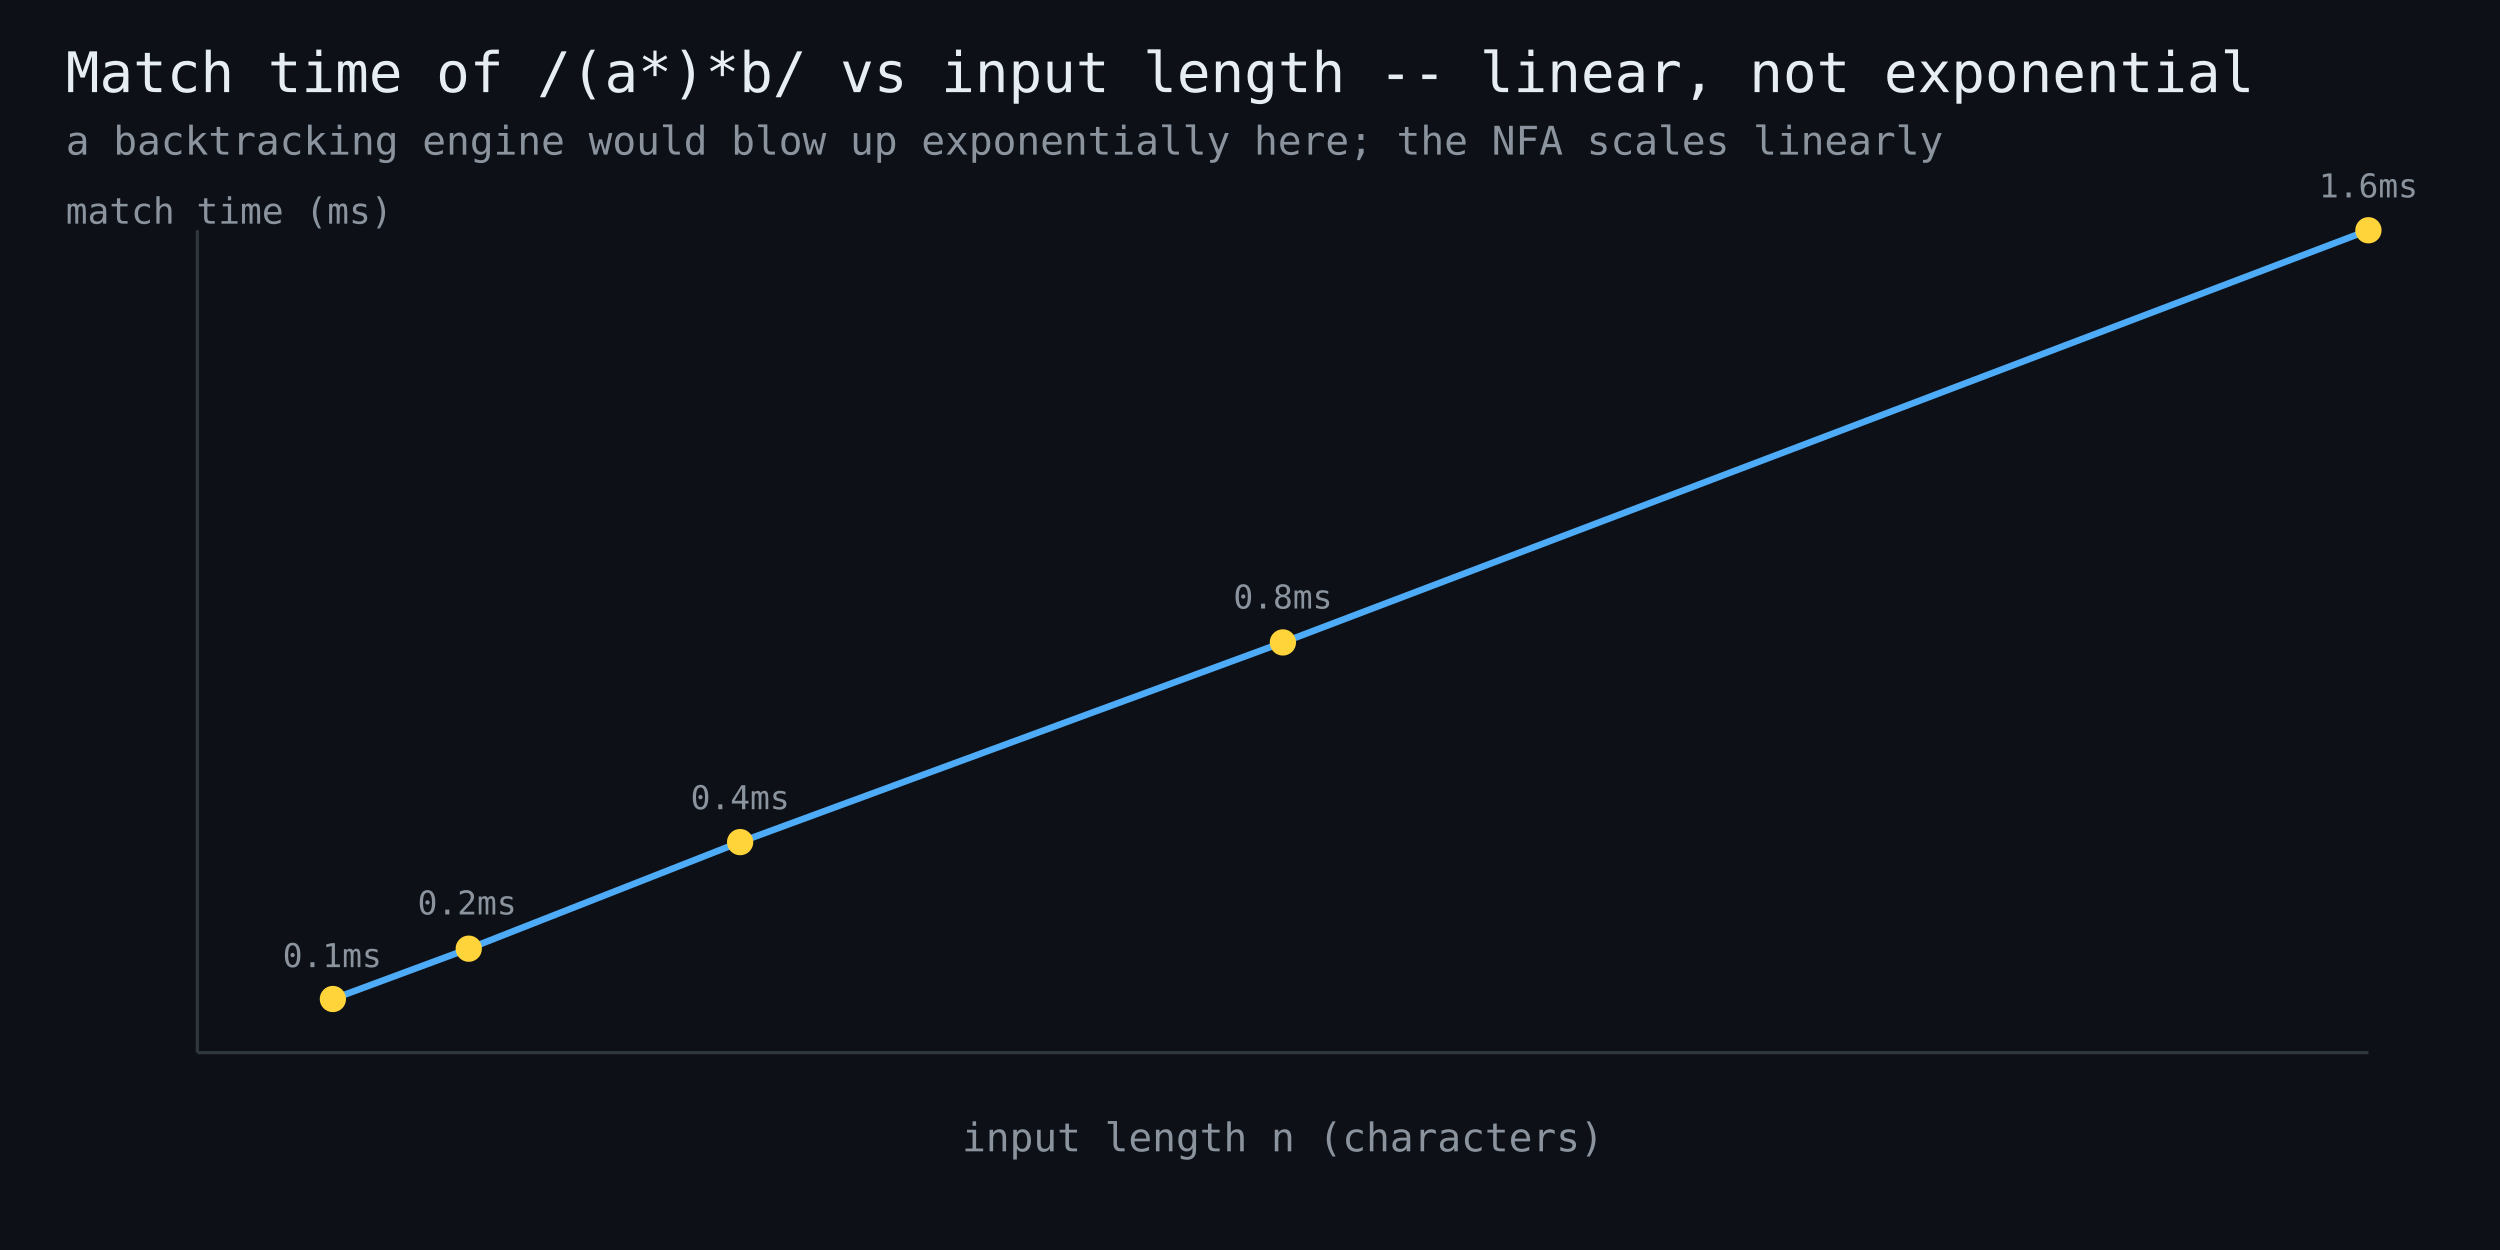
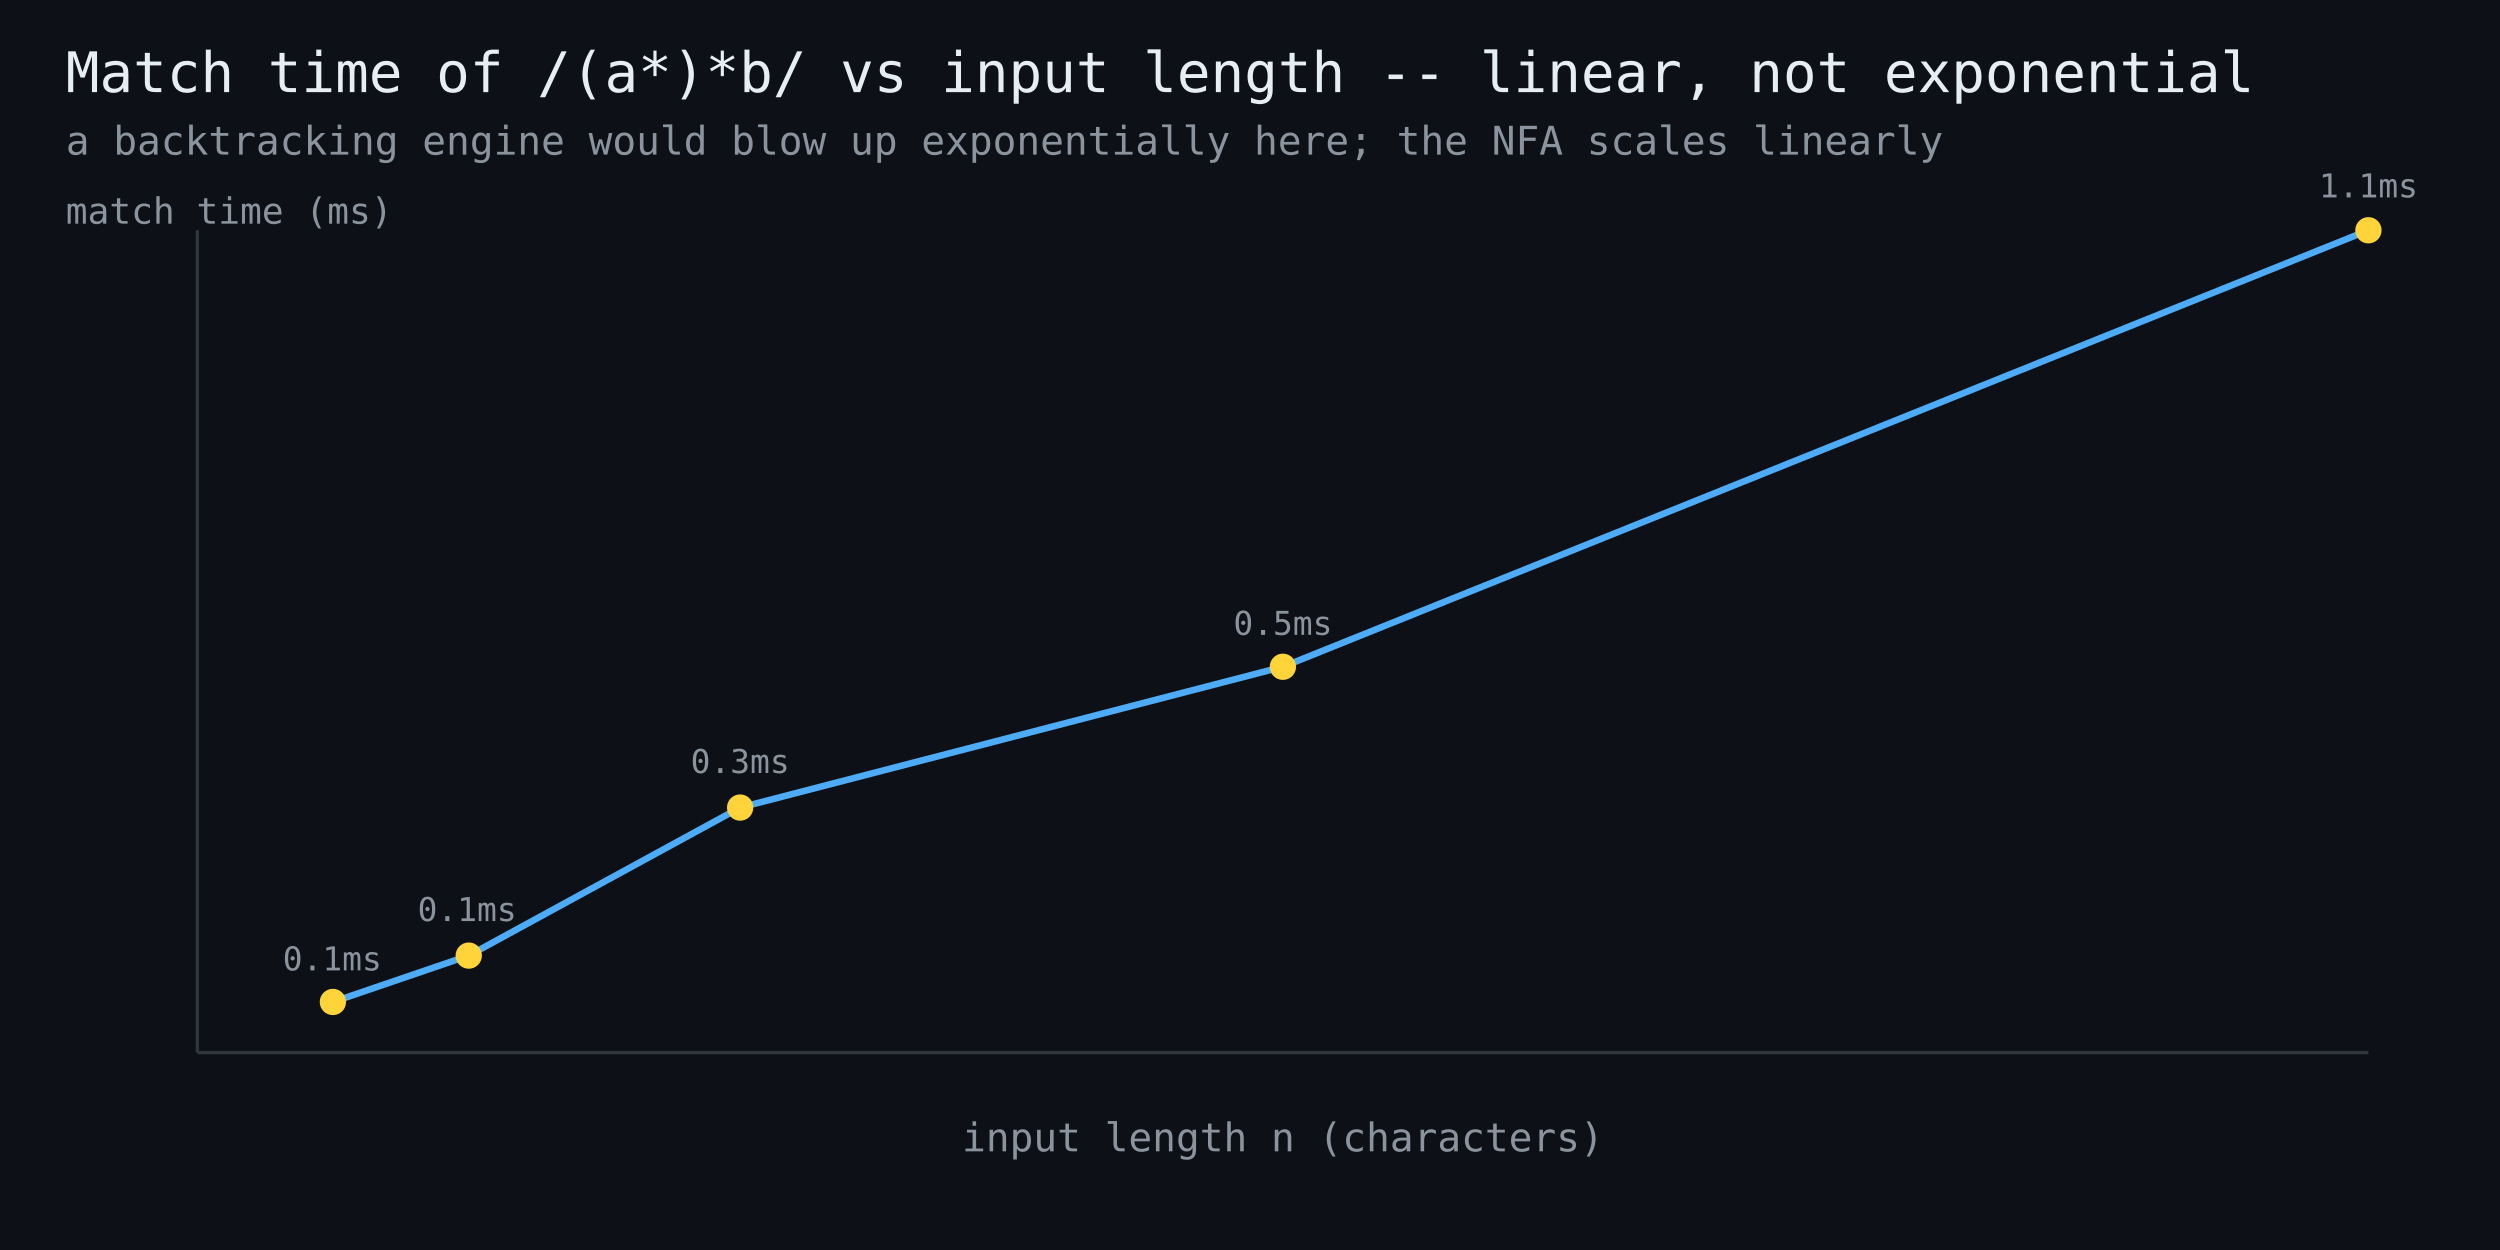
<svg xmlns="http://www.w3.org/2000/svg" width="760" height="380" viewBox="0 0 760 380" font-family="monospace">
  <rect width="760" height="380" fill="#0d1117" />
  <text x="20" y="28" fill="#e6edf3" font-size="17">Match time of /(a*)*b/ vs input length -- linear, not exponential</text>
  <text x="20" y="47" fill="#8b949e" font-size="12">a backtracking engine would blow up exponentially here; the NFA scales linearly</text>
  <line x1="60" y1="320" x2="720" y2="320" stroke="#30363d" stroke-width="1" />
  <line x1="60" y1="320" x2="60" y2="70" stroke="#30363d" stroke-width="1" />
-   <polyline points="101.2,303.7 142.5,288.4 225.0,256.0 390.0,195.3 720.0,70.0" fill="none" stroke="#4dabf7" stroke-width="2" />
-   <circle cx="101.2" cy="303.7" r="4" fill="#ffd43b" />
-   <text x="101" y="294" fill="#8b949e" font-size="10" text-anchor="middle">0.1ms</text>
-   <circle cx="142.5" cy="288.4" r="4" fill="#ffd43b" />
-   <text x="142" y="278" fill="#8b949e" font-size="10" text-anchor="middle">0.2ms</text>
-   <circle cx="225.0" cy="256.0" r="4" fill="#ffd43b" />
-   <text x="225" y="246" fill="#8b949e" font-size="10" text-anchor="middle">0.4ms</text>
-   <circle cx="390.0" cy="195.3" r="4" fill="#ffd43b" />
-   <text x="390" y="185" fill="#8b949e" font-size="10" text-anchor="middle">0.8ms</text>
+   <polyline points="101.2,304.6 142.5,290.5 225.0,245.5 390.0,202.7 720.0,70.0" fill="none" stroke="#4dabf7" stroke-width="2" />
+   <circle cx="101.2" cy="304.6" r="4" fill="#ffd43b" />
+   <text x="101" y="295" fill="#8b949e" font-size="10" text-anchor="middle">0.1ms</text>
+   <circle cx="142.5" cy="290.5" r="4" fill="#ffd43b" />
+   <text x="142" y="280" fill="#8b949e" font-size="10" text-anchor="middle">0.1ms</text>
+   <circle cx="225.0" cy="245.5" r="4" fill="#ffd43b" />
+   <text x="225" y="235" fill="#8b949e" font-size="10" text-anchor="middle">0.3ms</text>
+   <circle cx="390.0" cy="202.7" r="4" fill="#ffd43b" />
+   <text x="390" y="193" fill="#8b949e" font-size="10" text-anchor="middle">0.5ms</text>
  <circle cx="720.0" cy="70.0" r="4" fill="#ffd43b" />
-   <text x="720" y="60" fill="#8b949e" font-size="10" text-anchor="middle">1.6ms</text>
+   <text x="720" y="60" fill="#8b949e" font-size="10" text-anchor="middle">1.1ms</text>
  <text x="390" y="350" fill="#8b949e" font-size="12" text-anchor="middle">input length n (characters)</text>
  <text x="20" y="68" fill="#8b949e" font-size="11">match time (ms)</text>
</svg>
